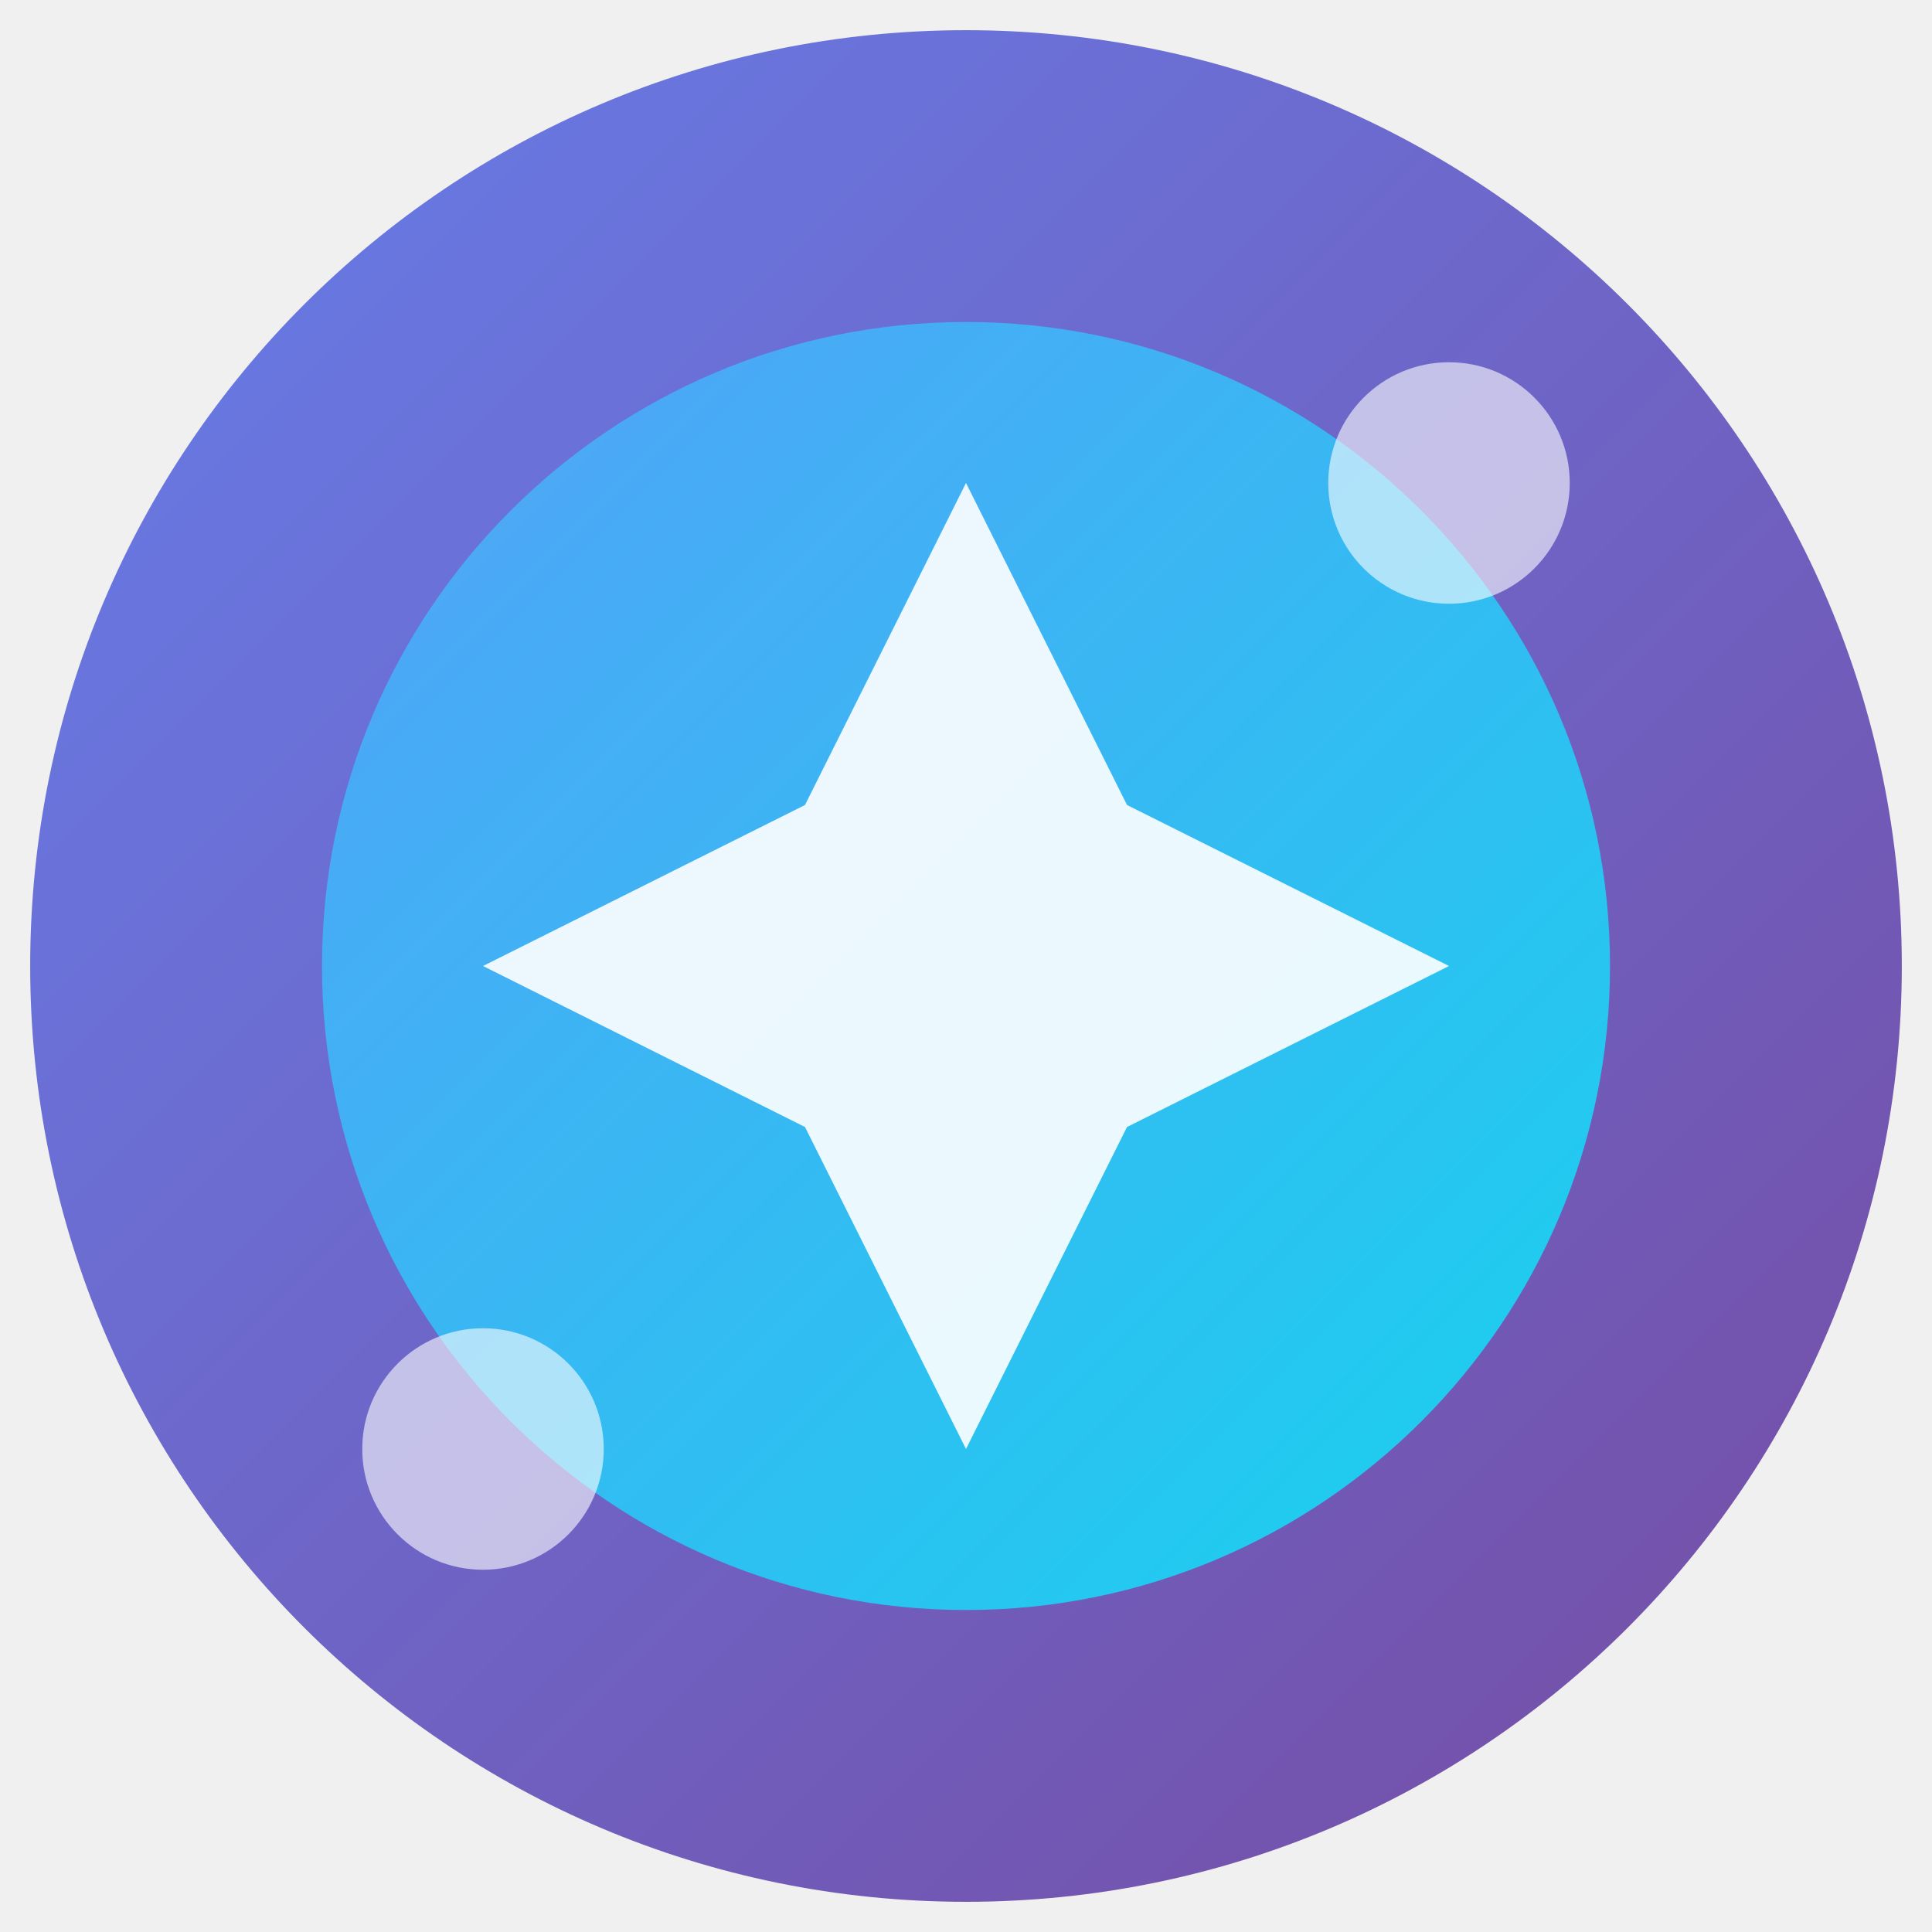
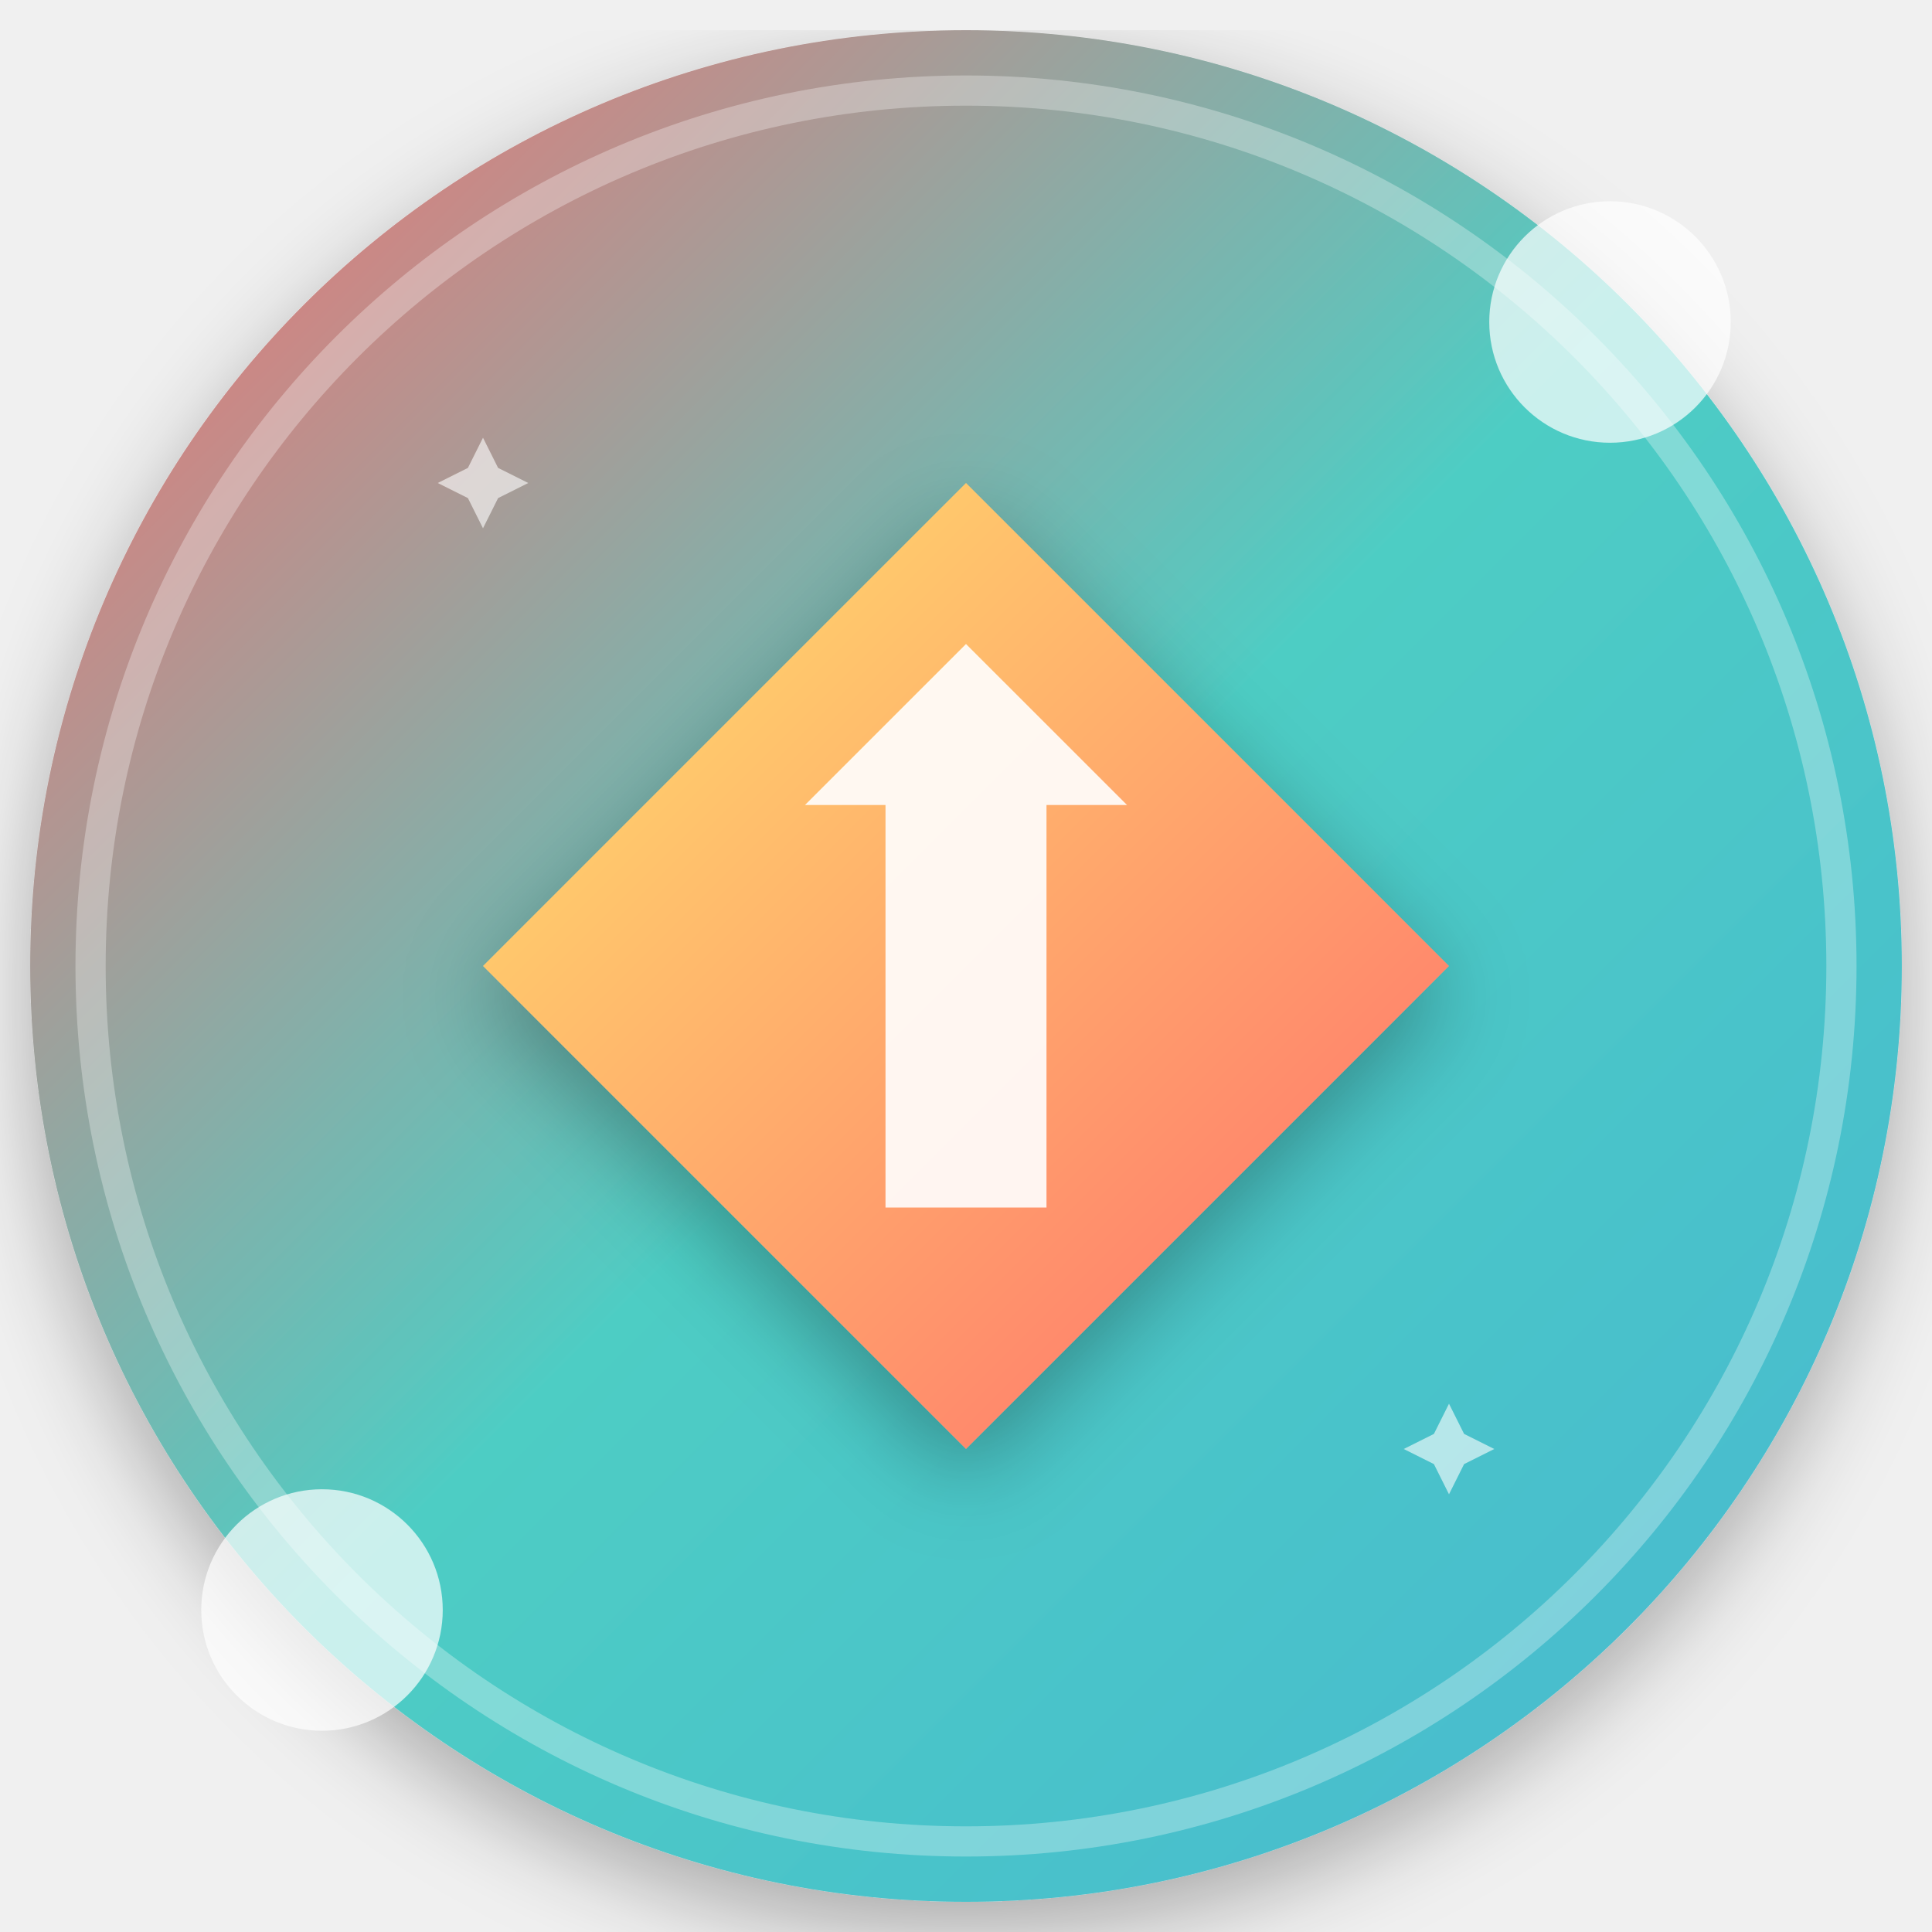
<svg xmlns="http://www.w3.org/2000/svg" width="128" height="128" viewBox="0 0 128 128">
  <defs>
-     <linearGradient id="grad1" x1="0%" y1="0%" x2="100%" y2="100%">
-       <stop offset="0%" style="stop-color:#667eea;stop-opacity:1" />
-       <stop offset="100%" style="stop-color:#764ba2;stop-opacity:1" />
+     <linearGradient id="bgGrad" x1="0%" y1="0%" x2="100%" y2="100%">
+       <stop offset="0%" style="stop-color:#FF6B6B;stop-opacity:1" />
+       <stop offset="50%" style="stop-color:#4ECDC4;stop-opacity:1" />
+       <stop offset="100%" style="stop-color:#45B7D1;stop-opacity:1" />
    </linearGradient>
-     <linearGradient id="grad2" x1="0%" y1="0%" x2="100%" y2="100%">
-       <stop offset="0%" style="stop-color:#4facfe;stop-opacity:1" />
-       <stop offset="100%" style="stop-color:#00f2fe;stop-opacity:1" />
+     <linearGradient id="starGrad" x1="0%" y1="0%" x2="100%" y2="100%">
+       <stop offset="0%" style="stop-color:#FFE66D;stop-opacity:1" />
+       <stop offset="100%" style="stop-color:#FF6B6B;stop-opacity:1" />
    </linearGradient>
+     <filter id="shadow" x="-50%" y="-50%" width="200%" height="200%">
+       <feDropShadow dx="0" dy="2" stdDeviation="3" flood-color="#000000" flood-opacity="0.3" />
+     </filter>
  </defs>
-   <circle cx="64" cy="64" r="62" fill="url(#grad1)" />
-   <circle cx="64" cy="64" r="42.667" fill="url(#grad2)" opacity="0.8" />
+   <circle cx="64" cy="64" r="62" fill="url(#bgGrad)" filter="url(#shadow)" />
+   <circle cx="64" cy="64" r="58" fill="none" stroke="white" stroke-width="2" opacity="0.3" />
  <g transform="translate(64, 64)">
-     <path d="M0,-32 L10.667,-10.667 L32,0 L10.667,10.667 L0,32 L-10.667,10.667 L-32,0 L-10.667,-10.667 Z" fill="white" opacity="0.9" />
+     <path d="M0,-32 L16,-16 L32,0 L16,16 L0,32 L-16,16 L-32,0 L-16,-16 Z" fill="url(#starGrad)" filter="url(#shadow)" />
  </g>
-   <circle cx="96" cy="32" r="8" fill="white" opacity="0.6" />
-   <circle cx="32" cy="96" r="8" fill="white" opacity="0.6" />
+   <g transform="translate(64, 64)">
+     <path d="M0,-21.333 L10.667,-10.667 L5.333,-10.667 L5.333,16 L-5.333,16 L-5.333,-10.667 L-10.667,-10.667 Z" fill="white" opacity="0.9" />
+   </g>
+   <circle cx="106.667" cy="21.333" r="8" fill="white" opacity="0.7" />
+   <circle cx="21.333" cy="106.667" r="8" fill="white" opacity="0.7" />
+   <g transform="translate(32, 32)">
+     <path d="M0,-3 L1,-1 L3,0 L1,1 L0,3 L-1,1 L-3,0 L-1,-1 Z" fill="white" opacity="0.6" />
+   </g>
+   <g transform="translate(96, 96)">
+     <path d="M0,-3 L1,-1 L3,0 L1,1 L0,3 L-1,1 L-3,0 L-1,-1 Z" fill="white" opacity="0.6" />
+   </g>
</svg>
